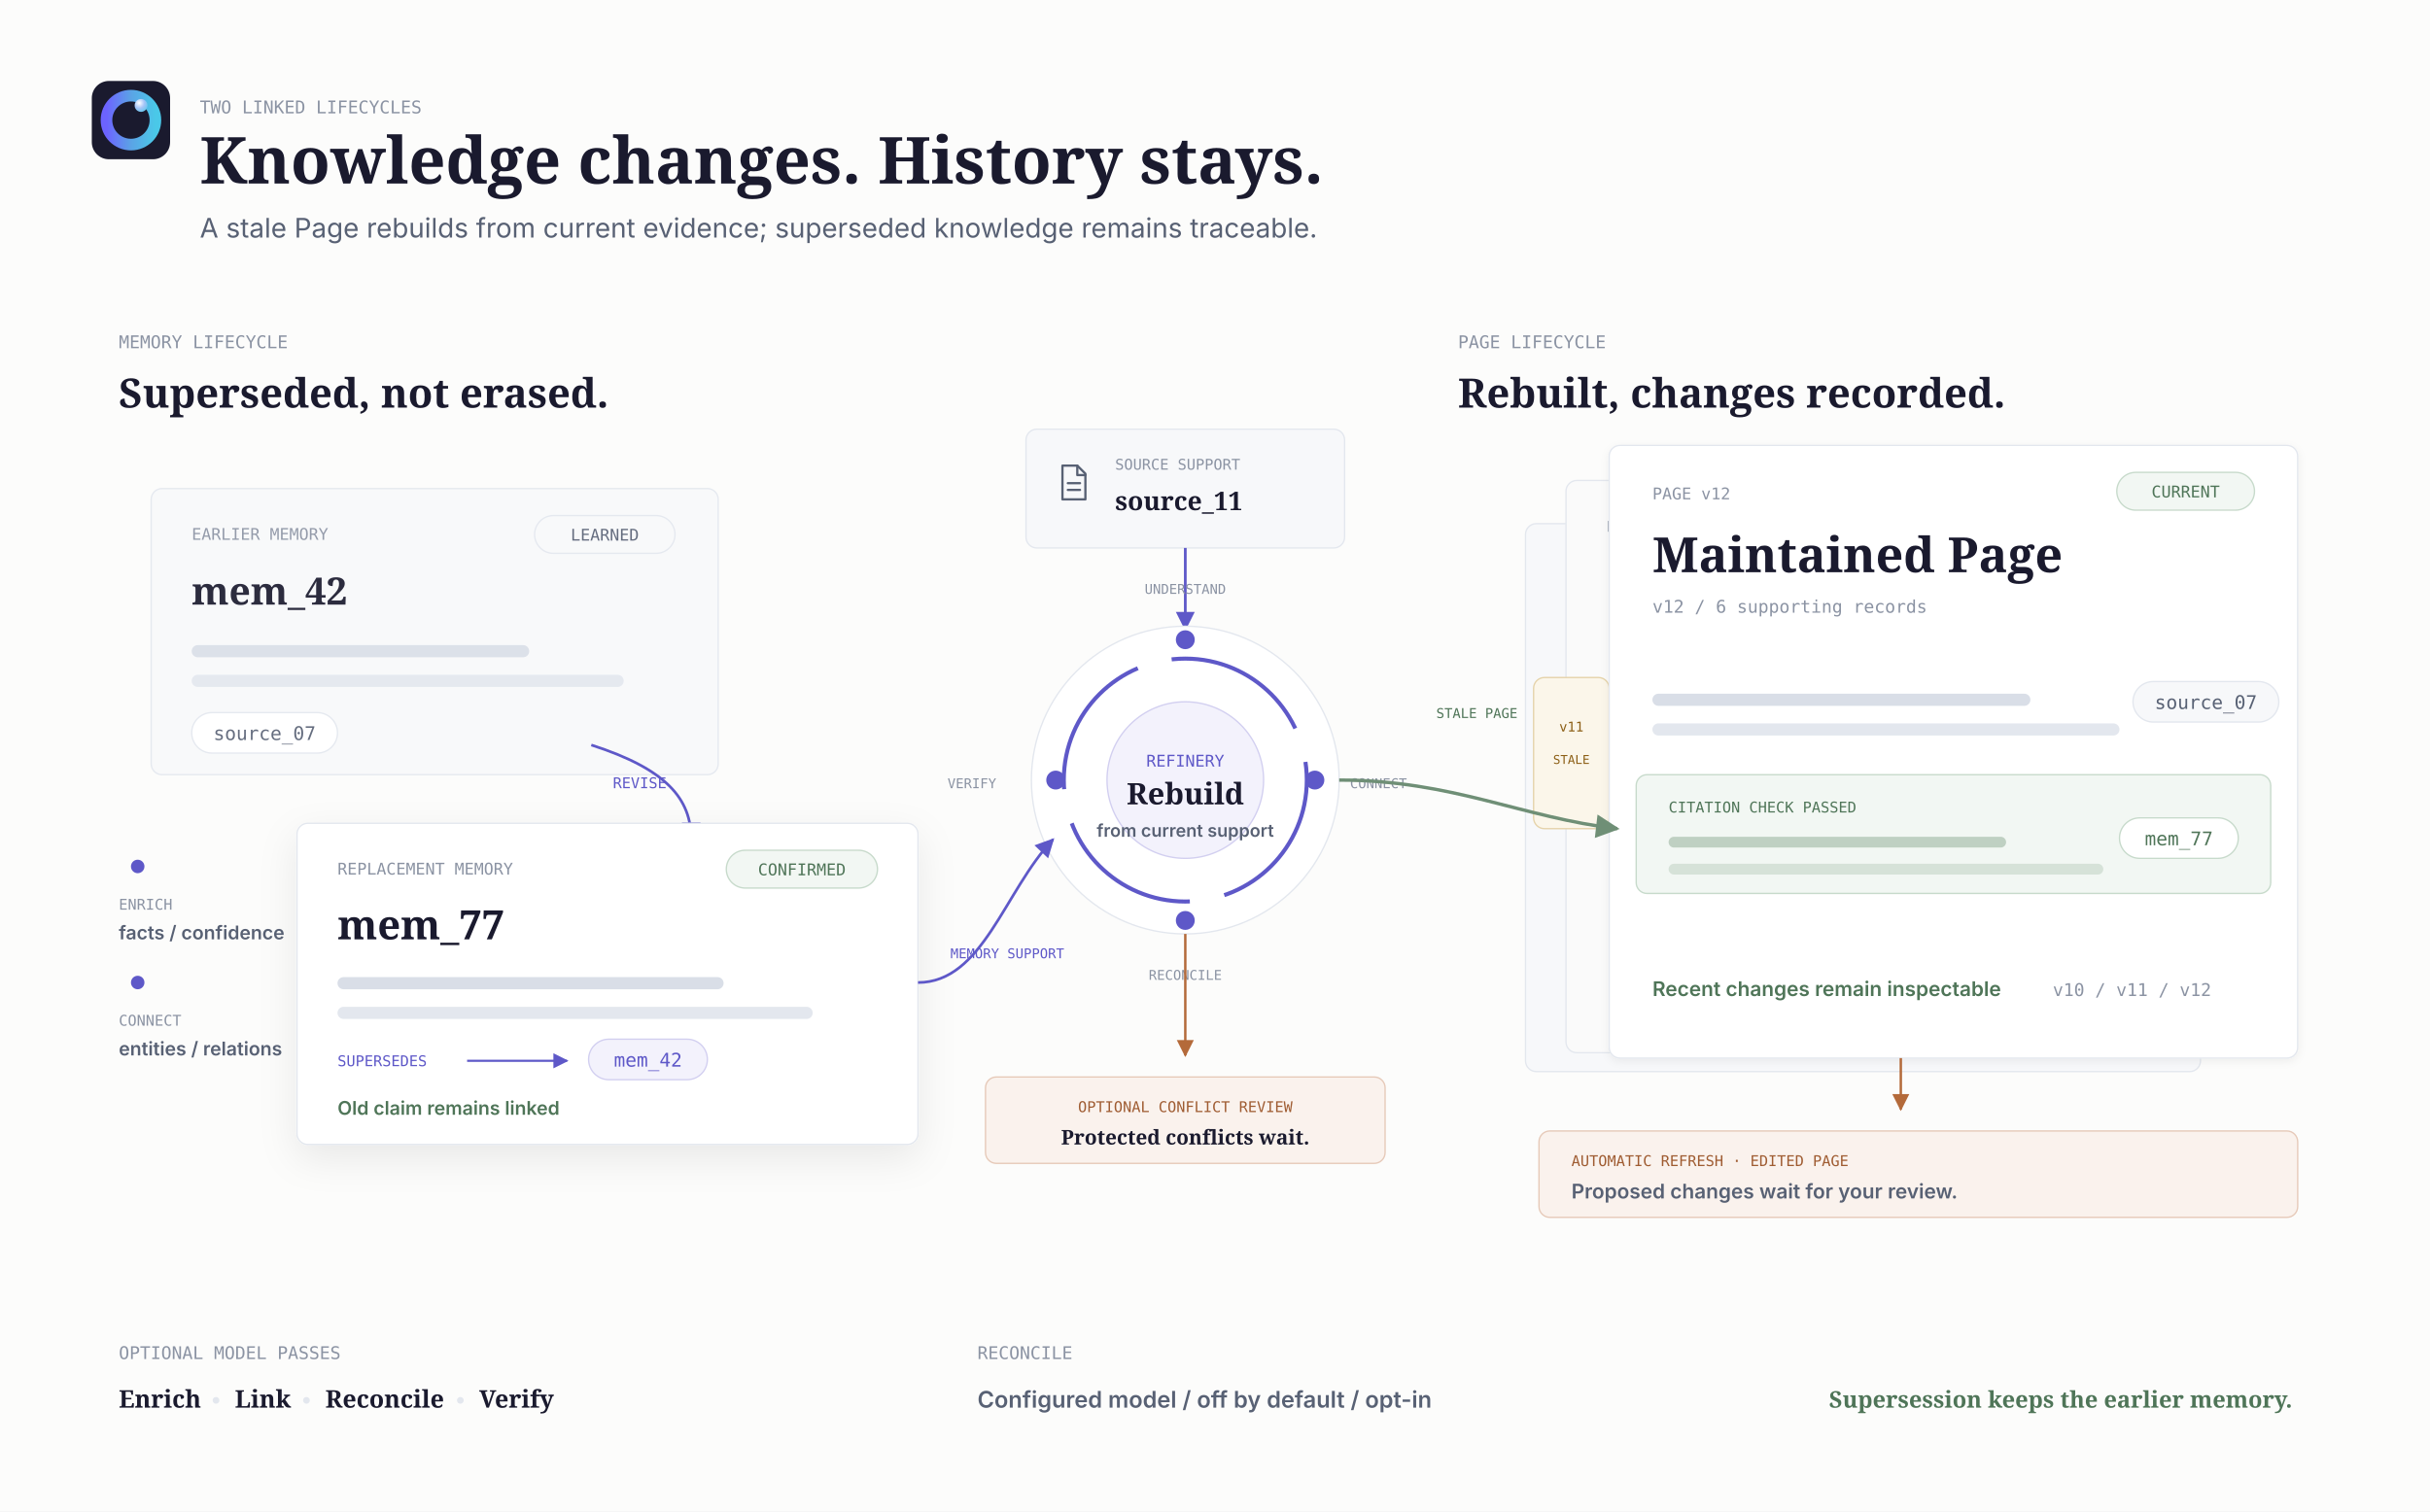
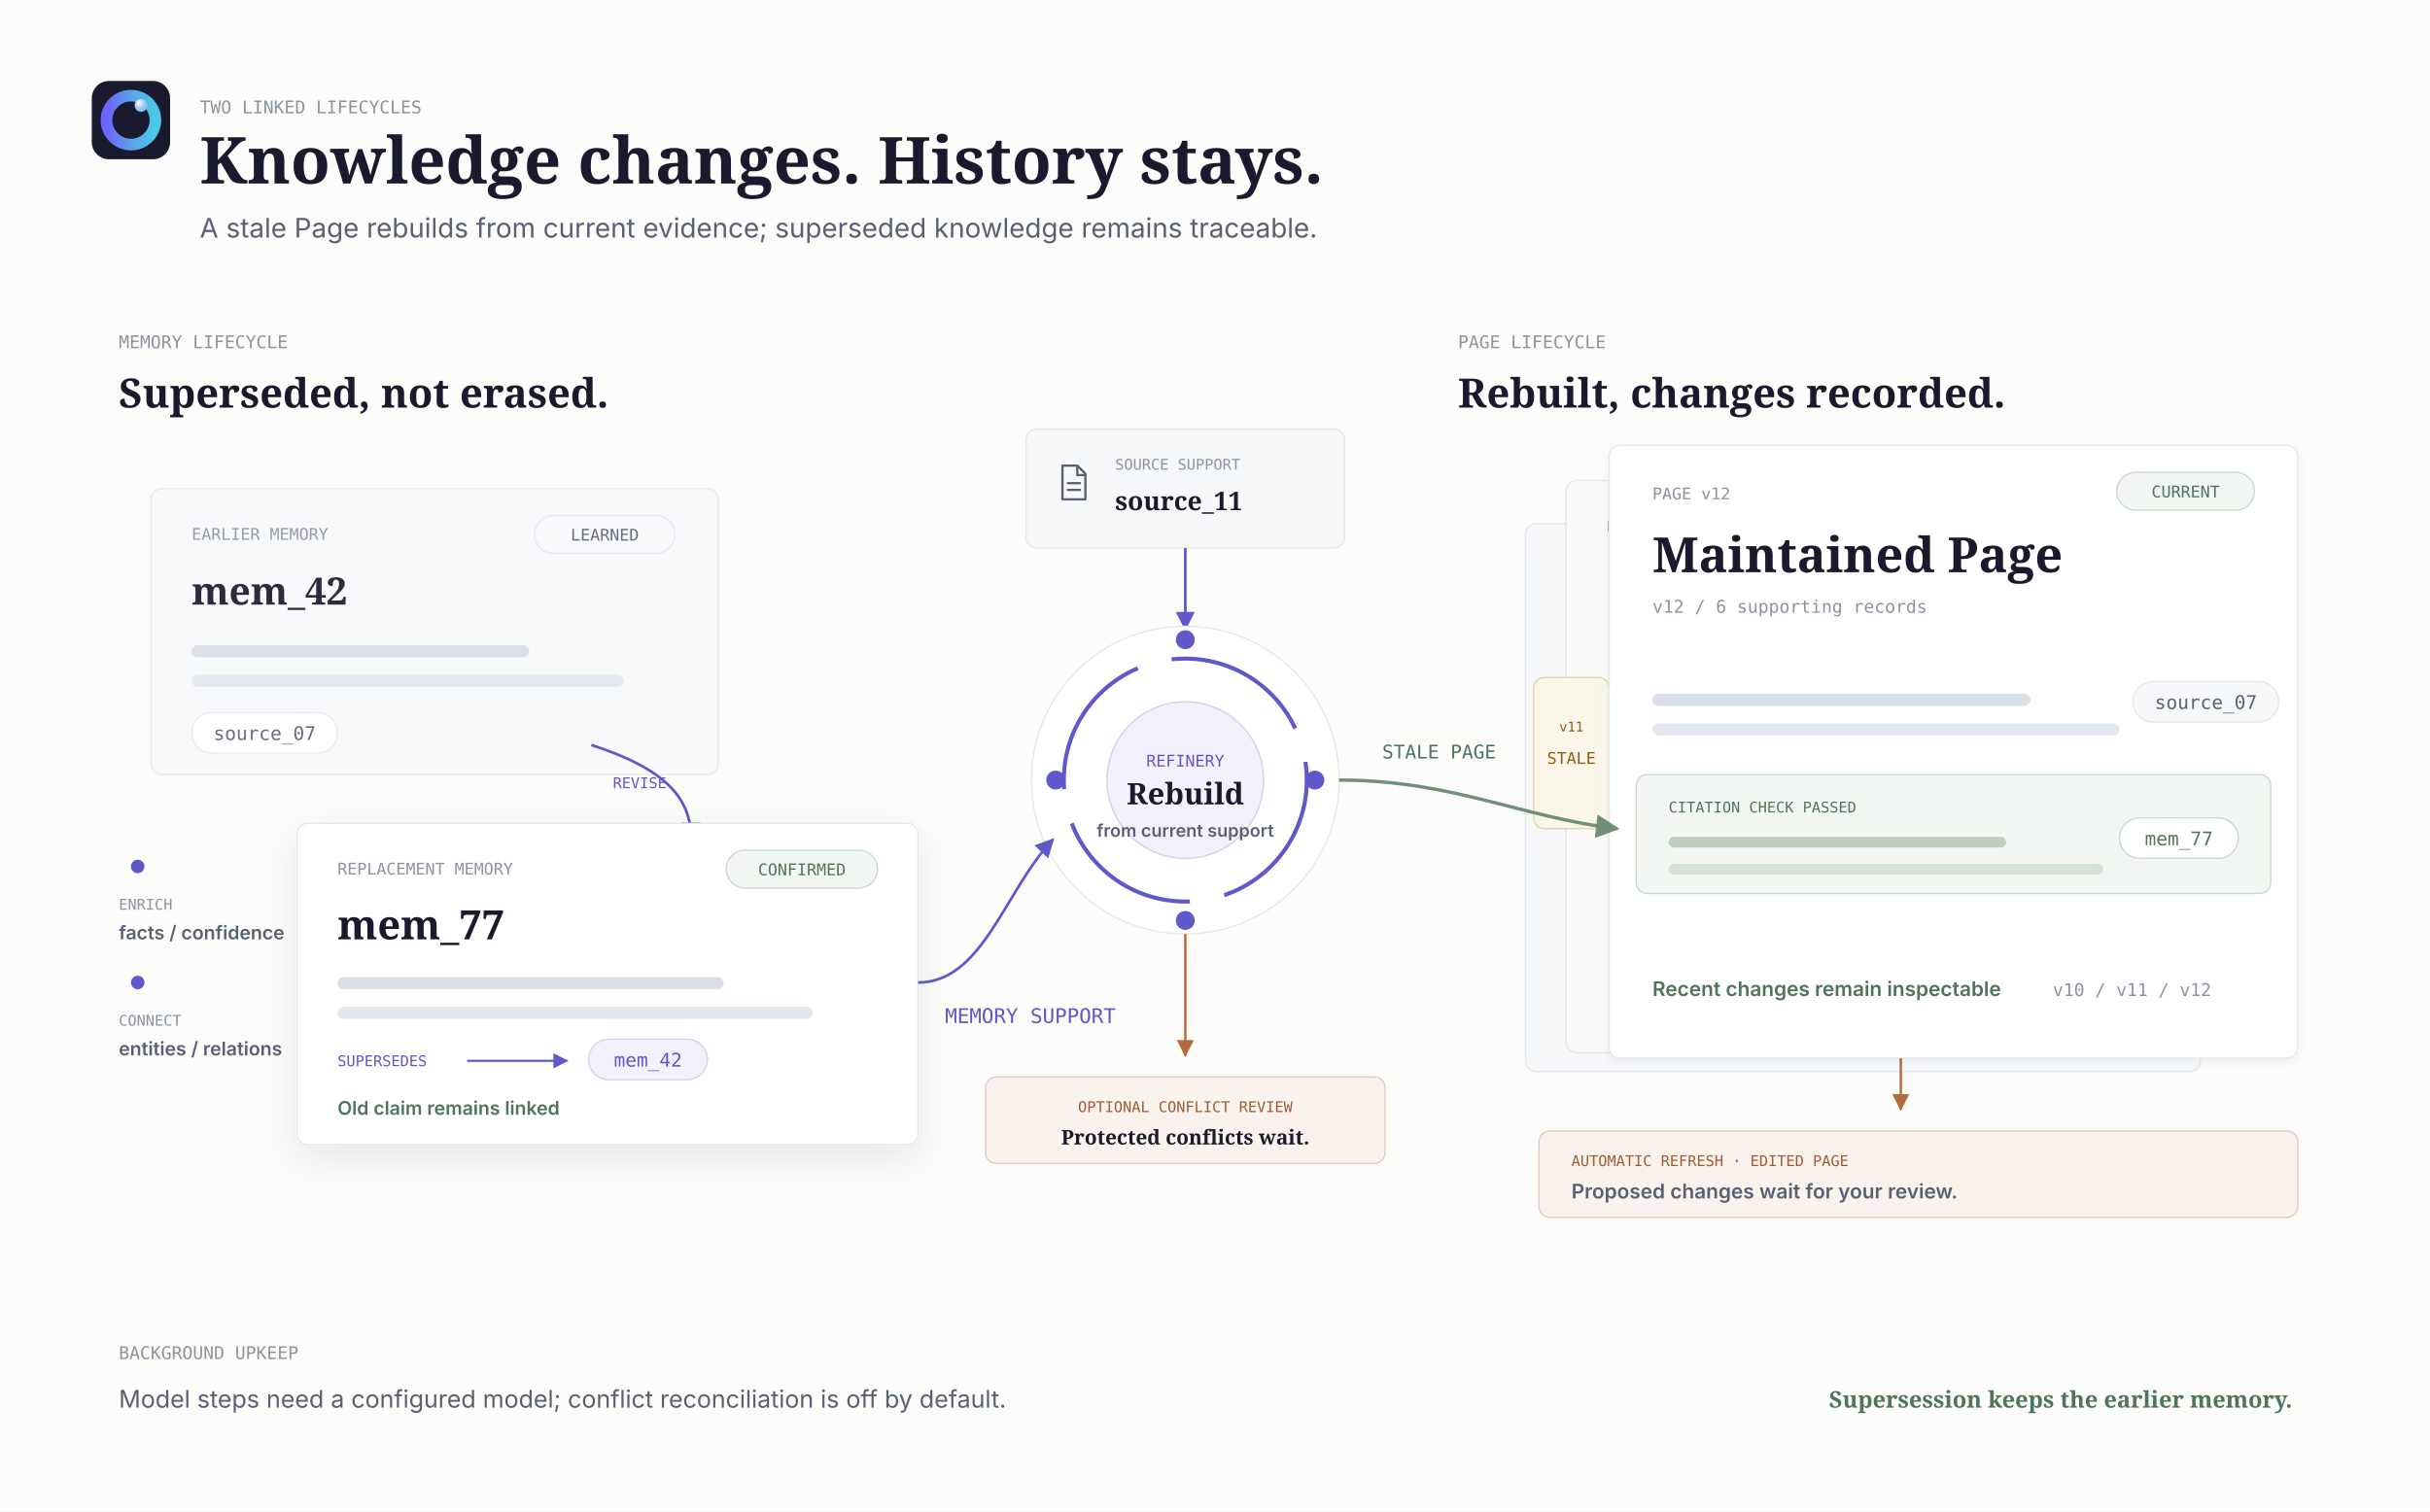
<svg xmlns="http://www.w3.org/2000/svg" width="1800" height="1120" viewBox="0 0 1800 1120" role="img" aria-labelledby="title desc">
  <style>text { font-kerning: normal; }</style>
  <rect width="1800" height="1120" fill="#FCFCFB" />
  <g transform="translate(68 60) scale(0.1132812)">
    <rect width="512" height="512" rx="112" fill="#1A1A2E" />
    <circle cx="256" cy="256" r="160" fill="none" stroke="url(#lifecycle-en-desktop-ring)" stroke-width="76" />
    <circle cx="322" cy="160" r="42" fill="url(#lifecycle-en-desktop-orb)" />
  </g>
  <g data-fit-region="lifecycle-en-desktop-heading" data-fit-x="148" data-fit-y="56" data-fit-width="1578" data-fit-height="130" data-check-overlap="false">
    <text x="148" y="84" font-family="'JetBrains Mono', monospace" font-size="13" font-weight="500" fill="#8B93A3" text-anchor="start">TWO LINKED LIFECYCLES</text>
    <text x="148" y="136" font-family="'Fraunces', Georgia, serif" font-size="48" font-weight="600" fill="#1A1A2E" text-anchor="start">Knowledge changes. History stays.</text>
    <text x="148" y="176" font-family="'Instrument Sans', -apple-system, sans-serif" font-size="20" font-weight="400" fill="#586174" text-anchor="start">A stale Page rebuilds from current evidence; superseded knowledge remains traceable.</text>
  </g>
  <g data-fit-region="lifecycle-en-desktop-memory-object" data-fit-x="70" data-fit-y="236" data-fit-width="640" data-fit-height="670" data-check-overlap="false">
    <text x="88" y="258" font-family="'JetBrains Mono', monospace" font-size="13" font-weight="500" fill="#8B93A3" text-anchor="start">MEMORY LIFECYCLE</text>
    <text x="88" y="302" font-family="'Fraunces', Georgia, serif" font-size="30" font-weight="600" fill="#1A1A2E" text-anchor="start">Superseded, not erased.</text>
    <g opacity="0.92">
      <rect x="112" y="362" width="420" height="212" rx="8" fill="#F7F8FA" stroke="#E3E7EE" />
      <text x="142" y="400" font-family="'JetBrains Mono', monospace" font-size="12" font-weight="500" fill="#8B93A3" text-anchor="start">EARLIER MEMORY</text>
      <g>
        <rect x="396" y="382" width="104" height="28" rx="14" fill="#F7F8FA" stroke="#E3E7EE" />
        <text x="448" y="400.56" font-family="'JetBrains Mono', monospace" font-size="12" font-weight="500" fill="#586174" text-anchor="middle">LEARNED</text>
      </g>
      <text x="142" y="448" font-family="'Fraunces', Georgia, serif" font-size="28" font-weight="600" fill="#1A1A2E" text-anchor="start">mem_42</text>
      <rect x="142" y="478" width="250" height="9" rx="4.5" fill="#D9DEE7" />
      <rect x="142" y="500" width="320" height="9" rx="4.5" fill="#E3E7EE" />
      <g>
        <rect x="142" y="528" width="108" height="30" rx="15" fill="#FFFFFF" stroke="#E3E7EE" />
        <text x="196" y="548.32" font-family="'JetBrains Mono', monospace" font-size="14" font-weight="500" fill="#586174" text-anchor="middle">source_07</text>
      </g>
    </g>
    <path d="M438 552 C494 570 512 592 512 622" fill="none" stroke="#5E58C8" stroke-width="2" marker-end="url(#lifecycle-en-desktop-arrow)" />
    <text x="454" y="584" font-family="'JetBrains Mono', monospace" font-size="11" font-weight="500" fill="#5E58C8" text-anchor="start">REVISE</text>
    <g filter="url(#lifecycle-en-desktop-card-shadow)">
      <rect x="220" y="610" width="460" height="238" rx="8" fill="#FFFFFF" stroke="#E3E7EE" />
    </g>
    <text x="250" y="648" font-family="'JetBrains Mono', monospace" font-size="12" font-weight="500" fill="#8B93A3" text-anchor="start">REPLACEMENT MEMORY</text>
    <g>
      <rect x="538" y="630" width="112" height="28" rx="14" fill="#F2F7F3" stroke="#C7DACB" />
      <text x="594" y="648.56" font-family="'JetBrains Mono', monospace" font-size="12" font-weight="500" fill="#4F7558" text-anchor="middle">CONFIRMED</text>
    </g>
    <text x="250" y="696" font-family="'Fraunces', Georgia, serif" font-size="30" font-weight="600" fill="#1A1A2E" text-anchor="start">mem_77</text>
    <rect x="250" y="724" width="286" height="9" rx="4.5" fill="#D9DEE7" />
    <rect x="250" y="746" width="352" height="9" rx="4.5" fill="#E3E7EE" />
    <text x="250" y="790" font-family="'JetBrains Mono', monospace" font-size="11" font-weight="500" fill="#5E58C8" text-anchor="start">SUPERSEDES</text>
    <path d="M346 786 H420" stroke="#5E58C8" stroke-width="1.6" marker-end="url(#lifecycle-en-desktop-arrow)" />
    <g>
      <rect x="436" y="770" width="88" height="30" rx="15" fill="#F3F2FC" stroke="#D2CFF0" />
      <text x="480" y="790.32" font-family="'JetBrains Mono', monospace" font-size="14" font-weight="500" fill="#5E58C8" text-anchor="middle">mem_42</text>
    </g>
    <text x="250" y="826" font-family="'Instrument Sans', -apple-system, sans-serif" font-size="14" font-weight="600" fill="#4F7558" text-anchor="start">Old claim remains linked</text>
    <circle cx="102" cy="642" r="5" fill="#5E58C8" />
    <text x="88" y="674" font-family="'JetBrains Mono', monospace" font-size="11" font-weight="500" fill="#8B93A3" text-anchor="start">ENRICH</text>
    <text x="88" y="696" font-family="'Instrument Sans', -apple-system, sans-serif" font-size="14" font-weight="600" fill="#586174" text-anchor="start">facts / confidence</text>
    <circle cx="102" cy="728" r="5" fill="#5E58C8" />
    <text x="88" y="760" font-family="'JetBrains Mono', monospace" font-size="11" font-weight="500" fill="#8B93A3" text-anchor="start">CONNECT</text>
    <text x="88" y="782" font-family="'Instrument Sans', -apple-system, sans-serif" font-size="14" font-weight="600" fill="#586174" text-anchor="start">entities / relations</text>
  </g>
  <g data-fit-region="lifecycle-en-desktop-refinery" data-fit-x="698" data-fit-y="260" data-fit-width="360" data-fit-height="610" data-check-overlap="false">
    <rect x="760" y="318" width="236" height="88" rx="8" fill="#F7F8FA" stroke="#E3E7EE" />
    <g fill="none" stroke="#586174" stroke-width="1.7" stroke-linecap="round" stroke-linejoin="round">
      <path d="M787 345h11l6 6v19H787z" />
      <path d="M798 345v7h6" />
      <path d="M791 358h9M791 363h9" />
    </g>
    <text x="826" y="348" font-family="'JetBrains Mono', monospace" font-size="11" font-weight="500" fill="#8B93A3" text-anchor="start">SOURCE SUPPORT</text>
    <text x="826" y="378" font-family="'Fraunces', Georgia, serif" font-size="19" font-weight="600" fill="#1A1A2E" text-anchor="start">source_11</text>
    <path d="M878 406 V466" fill="none" stroke="#5E58C8" stroke-width="2" marker-end="url(#lifecycle-en-desktop-arrow)" />
    <circle cx="878" cy="578" r="114" fill="#FFFFFF" stroke="#E3E7EE" />
    <circle cx="878" cy="578" r="90" fill="none" stroke="#5E58C8" stroke-width="3" stroke-dasharray="112 26" />
    <circle cx="878" cy="578" r="58" fill="#F3F2FC" stroke="#D2CFF0" />
    <text x="878" y="568" font-family="'JetBrains Mono', monospace" font-size="12" font-weight="500" fill="#5E58C8" text-anchor="middle">REFINERY</text>
    <text x="878" y="596" font-family="'Fraunces', Georgia, serif" font-size="22" font-weight="600" fill="#1A1A2E" text-anchor="middle">Rebuild</text>
    <text x="878" y="620" font-family="'Instrument Sans', -apple-system, sans-serif" font-size="13" font-weight="600" fill="#586174" text-anchor="middle">from current support</text>
    <circle cx="878" cy="474" r="7" fill="#5E58C8" />
    <circle cx="974" cy="578" r="7" fill="#5E58C8" />
    <circle cx="878" cy="682" r="7" fill="#5E58C8" />
    <circle cx="782" cy="578" r="7" fill="#5E58C8" />
-     <text x="878" y="440" font-family="'JetBrains Mono', monospace" font-size="10" font-weight="500" fill="#8B93A3" text-anchor="middle">UNDERSTAND</text>
-     <text x="1000" y="584" font-family="'JetBrains Mono', monospace" font-size="10" font-weight="500" fill="#8B93A3" text-anchor="start">CONNECT</text>
-     <text x="878" y="726" font-family="'JetBrains Mono', monospace" font-size="10" font-weight="500" fill="#8B93A3" text-anchor="middle">RECONCILE</text>
-     <text x="738" y="584" font-family="'JetBrains Mono', monospace" font-size="10" font-weight="500" fill="#8B93A3" text-anchor="end">VERIFY</text>
    <path d="M680 728 C728 728 744 660 780 622" fill="none" stroke="#5E58C8" stroke-width="2" marker-end="url(#lifecycle-en-desktop-arrow)" />
-     <text x="704" y="710" font-family="'JetBrains Mono', monospace" font-size="10" font-weight="500" fill="#5E58C8" text-anchor="start">MEMORY SUPPORT</text>
+     <text x="700" y="758" font-family="'JetBrains Mono', monospace" font-size="15" font-weight="500" fill="#5E58C8" text-anchor="start">MEMORY SUPPORT</text>
    <path d="M878 692 V782" fill="none" stroke="#B46A3A" stroke-width="1.8" marker-end="url(#lifecycle-en-desktop-warm-arrow)" />
    <rect x="730" y="798" width="296" height="64" rx="8" fill="#FAF2ED" stroke="#E6C9B8" />
    <text x="878" y="824" font-family="'JetBrains Mono', monospace" font-size="11" font-weight="500" fill="#9F5C32" text-anchor="middle">OPTIONAL CONFLICT REVIEW</text>
    <text x="878" y="848" font-family="'Fraunces', Georgia, serif" font-size="15" font-weight="600" fill="#1A1A2E" text-anchor="middle">Protected conflicts wait.</text>
  </g>
  <g data-fit-region="lifecycle-en-desktop-page-object" data-fit-x="1044" data-fit-y="236" data-fit-width="686" data-fit-height="680" data-check-overlap="false">
    <text x="1080" y="258" font-family="'JetBrains Mono', monospace" font-size="13" font-weight="500" fill="#8B93A3" text-anchor="start">PAGE LIFECYCLE</text>
    <text x="1080" y="302" font-family="'Fraunces', Georgia, serif" font-size="30" font-weight="600" fill="#1A1A2E" text-anchor="start">Rebuilt, changes recorded.</text>
    <rect x="1130" y="388" width="500" height="406" rx="8" fill="#F7F8FA" stroke="#E3E7EE" />
    <rect x="1160" y="356" width="500" height="424" rx="8" fill="#FAFAFA" stroke="#E3E7EE" />
    <text x="1190" y="394" font-family="'JetBrains Mono', monospace" font-size="11" font-weight="500" fill="#8B93A3" text-anchor="start">PAGE v11</text>
    <rect x="1136" y="502" width="56" height="112" rx="8" fill="#FBF6EA" stroke="#E5D3AA" />
    <text x="1164" y="542" font-family="'JetBrains Mono', monospace" font-size="10" font-weight="500" fill="#8C5F16" text-anchor="middle">v11</text>
-     <text x="1164" y="566" font-family="'JetBrains Mono', monospace" font-size="9" font-weight="500" fill="#8C5F16" text-anchor="middle">STALE</text>
+     <text x="1164" y="566" font-family="'JetBrains Mono', monospace" font-size="12" font-weight="500" fill="#8C5F16" text-anchor="middle">STALE</text>
    <g filter="url(#lifecycle-en-desktop-page-shadow)">
      <rect x="1192" y="330" width="510" height="454" rx="8" fill="#FFFFFF" stroke="#E3E7EE" />
    </g>
    <text x="1224" y="370" font-family="'JetBrains Mono', monospace" font-size="12" font-weight="500" fill="#8B93A3" text-anchor="start">PAGE v12</text>
    <g>
      <rect x="1568" y="350" width="102" height="28" rx="14" fill="#F2F7F3" stroke="#C7DACB" />
      <text x="1619" y="368.56" font-family="'JetBrains Mono', monospace" font-size="12" font-weight="500" fill="#4F7558" text-anchor="middle">CURRENT</text>
    </g>
    <text x="1224" y="424" font-family="'Fraunces', Georgia, serif" font-size="36" font-weight="600" fill="#1A1A2E" text-anchor="start">Maintained Page</text>
    <text x="1224" y="454" font-family="'JetBrains Mono', monospace" font-size="13" font-weight="500" fill="#8B93A3" text-anchor="start">v12 / 6 supporting records</text>
    <rect x="1224" y="514" width="280" height="9" rx="4.5" fill="#D9DEE7" />
    <rect x="1224" y="536" width="346" height="9" rx="4.5" fill="#E3E7EE" />
    <g>
      <rect x="1580" y="505" width="108" height="30" rx="15" fill="#F7F8FA" stroke="#E3E7EE" />
      <text x="1634" y="525.32" font-family="'JetBrains Mono', monospace" font-size="14" font-weight="500" fill="#586174" text-anchor="middle">source_07</text>
    </g>
    <rect x="1212" y="574" width="470" height="88" rx="8" fill="#F2F7F3" stroke="#C7DACB" />
    <text x="1236" y="602" font-family="'JetBrains Mono', monospace" font-size="11" font-weight="500" fill="#4F7558" text-anchor="start">CITATION CHECK PASSED</text>
    <rect x="1236" y="620" width="250" height="8" rx="4" fill="#BFD0C2" />
    <rect x="1236" y="640" width="322" height="8" rx="4" fill="#D6E2D8" />
    <g>
      <rect x="1570" y="606" width="88" height="30" rx="15" fill="#FFFFFF" stroke="#C7DACB" />
      <text x="1614" y="626.32" font-family="'JetBrains Mono', monospace" font-size="14" font-weight="500" fill="#4F7558" text-anchor="middle">mem_77</text>
    </g>
    <text x="1224" y="738" font-family="'Instrument Sans', -apple-system, sans-serif" font-size="15" font-weight="600" fill="#4F7558" text-anchor="start">Recent changes remain inspectable</text>
    <text x="1638" y="738" font-family="'JetBrains Mono', monospace" font-size="13" font-weight="500" fill="#8B93A3" text-anchor="end">v10 / v11 / v12</text>
    <path d="M1408 784 V822" fill="none" stroke="#B46A3A" stroke-width="1.8" marker-end="url(#lifecycle-en-desktop-warm-arrow)" />
    <rect x="1140" y="838" width="562" height="64" rx="8" fill="#FAF2ED" stroke="#E6C9B8" />
    <text x="1164" y="864" font-family="'JetBrains Mono', monospace" font-size="11" font-weight="500" fill="#9F5C32" text-anchor="start">AUTOMATIC REFRESH · EDITED PAGE</text>
    <text x="1164" y="888" font-family="'Instrument Sans', -apple-system, sans-serif" font-size="15" font-weight="600" fill="#586174" text-anchor="start">Proposed changes wait for your review.</text>
  </g>
  <path d="M992 578 C1076 578 1128 606 1198 614" fill="none" stroke="#6F8F76" stroke-width="2.5" marker-end="url(#lifecycle-en-desktop-sage-arrow)" />
-   <text x="1094" y="532" font-family="'JetBrains Mono', monospace" font-size="10" font-weight="500" fill="#4F7558" text-anchor="middle">STALE PAGE</text>
+   <text x="1066" y="562" font-family="'JetBrains Mono', monospace" font-size="14" font-weight="500" fill="#4F7558" text-anchor="middle">STALE PAGE</text>
  <g data-fit-region="lifecycle-en-desktop-footer" data-fit-x="74" data-fit-y="966" data-fit-width="1652" data-fit-height="106" data-check-overlap="false">
-     <text x="88" y="1007" font-family="'JetBrains Mono', monospace" font-size="13" font-weight="500" fill="#8B93A3" text-anchor="start">OPTIONAL MODEL PASSES</text>
-     <text x="88" y="1043" font-family="'Fraunces', Georgia, serif" font-size="18" font-weight="600" fill="#1A1A2E" text-anchor="start">Enrich</text>
-     <circle cx="160" cy="1037.6" r="2.5" fill="#E3E7EE" />
-     <text x="174" y="1043" font-family="'Fraunces', Georgia, serif" font-size="18" font-weight="600" fill="#1A1A2E" text-anchor="start">Link</text>
-     <circle cx="227" cy="1037.6" r="2.5" fill="#E3E7EE" />
-     <text x="241" y="1043" font-family="'Fraunces', Georgia, serif" font-size="18" font-weight="600" fill="#1A1A2E" text-anchor="start">Reconcile</text>
-     <circle cx="341" cy="1037.6" r="2.5" fill="#E3E7EE" />
-     <text x="355" y="1043" font-family="'Fraunces', Georgia, serif" font-size="18" font-weight="600" fill="#1A1A2E" text-anchor="start">Verify</text>
-     <text x="724" y="1007" font-family="'JetBrains Mono', monospace" font-size="13" font-weight="500" fill="#8B93A3" text-anchor="start">RECONCILE</text>
-     <text x="724" y="1043" font-family="'Instrument Sans', -apple-system, sans-serif" font-size="17" font-weight="600" fill="#586174" text-anchor="start">Configured model / off by default / opt-in</text>
+     <text x="88" y="1007" font-family="'JetBrains Mono', monospace" font-size="13" font-weight="500" fill="#8B93A3" text-anchor="start">BACKGROUND UPKEEP</text>
+     <text x="88" y="1043" font-family="'Instrument Sans', -apple-system, sans-serif" font-size="18" font-weight="400" fill="#586174" text-anchor="start">Model steps need a configured model; conflict reconciliation is off by default.</text>
    <text x="1698" y="1043" font-family="'Fraunces', Georgia, serif" font-size="17" font-weight="600" fill="#4F7558" text-anchor="end">Supersession keeps the earlier memory.</text>
  </g>
  <defs>
    <linearGradient id="lifecycle-en-desktop-ring" x1="96" y1="256" x2="416" y2="256" gradientUnits="userSpaceOnUse">
      <stop stop-color="#6C63FF" />
      <stop offset="0.5" stop-color="#5BA3E6" />
      <stop offset="1" stop-color="#4AC8E8" />
    </linearGradient>
    <radialGradient id="lifecycle-en-desktop-orb" cx="0" cy="0" r="1" gradientUnits="userSpaceOnUse" gradientTransform="translate(310 144) rotate(52.125) scale(76.0263)">
      <stop stop-color="#FFFFFF" />
      <stop offset="0.45" stop-color="#A5C4F7" />
      <stop offset="1" stop-color="#4AC8E8" />
    </radialGradient>
    <marker id="lifecycle-en-desktop-arrow" viewBox="0 0 10 10" refX="9" refY="5" markerWidth="7" markerHeight="7" orient="auto-start-reverse">
      <path d="M0 0L10 5L0 10Z" fill="#5E58C8" />
    </marker>
    <marker id="lifecycle-en-desktop-warm-arrow" viewBox="0 0 10 10" refX="9" refY="5" markerWidth="7" markerHeight="7" orient="auto-start-reverse">
      <path d="M0 0L10 5L0 10Z" fill="#B46A3A" />
    </marker>
    <marker id="lifecycle-en-desktop-sage-arrow" viewBox="0 0 10 10" refX="9" refY="5" markerWidth="7" markerHeight="7" orient="auto-start-reverse">
      <path d="M0 0L10 5L0 10Z" fill="#6F8F76" />
    </marker>
    <filter id="lifecycle-en-desktop-card-shadow" x="-20%" y="-20%" width="140%" height="150%">
      <feDropShadow dx="0" dy="10" stdDeviation="14" flood-color="#1A1A2E" flood-opacity="0.08" />
    </filter>
    <filter id="lifecycle-en-desktop-page-shadow" x="-20%" y="-20%" width="140%" height="150%">
      <feDropShadow dx="0" dy="14" stdDeviation="18" flood-color="#1A1A2E" flood-opacity="0.10" />
      <feDropShadow dx="0" dy="2" stdDeviation="3" flood-color="#1A1A2E" flood-opacity="0.06" />
    </filter>
  </defs>
</svg>
